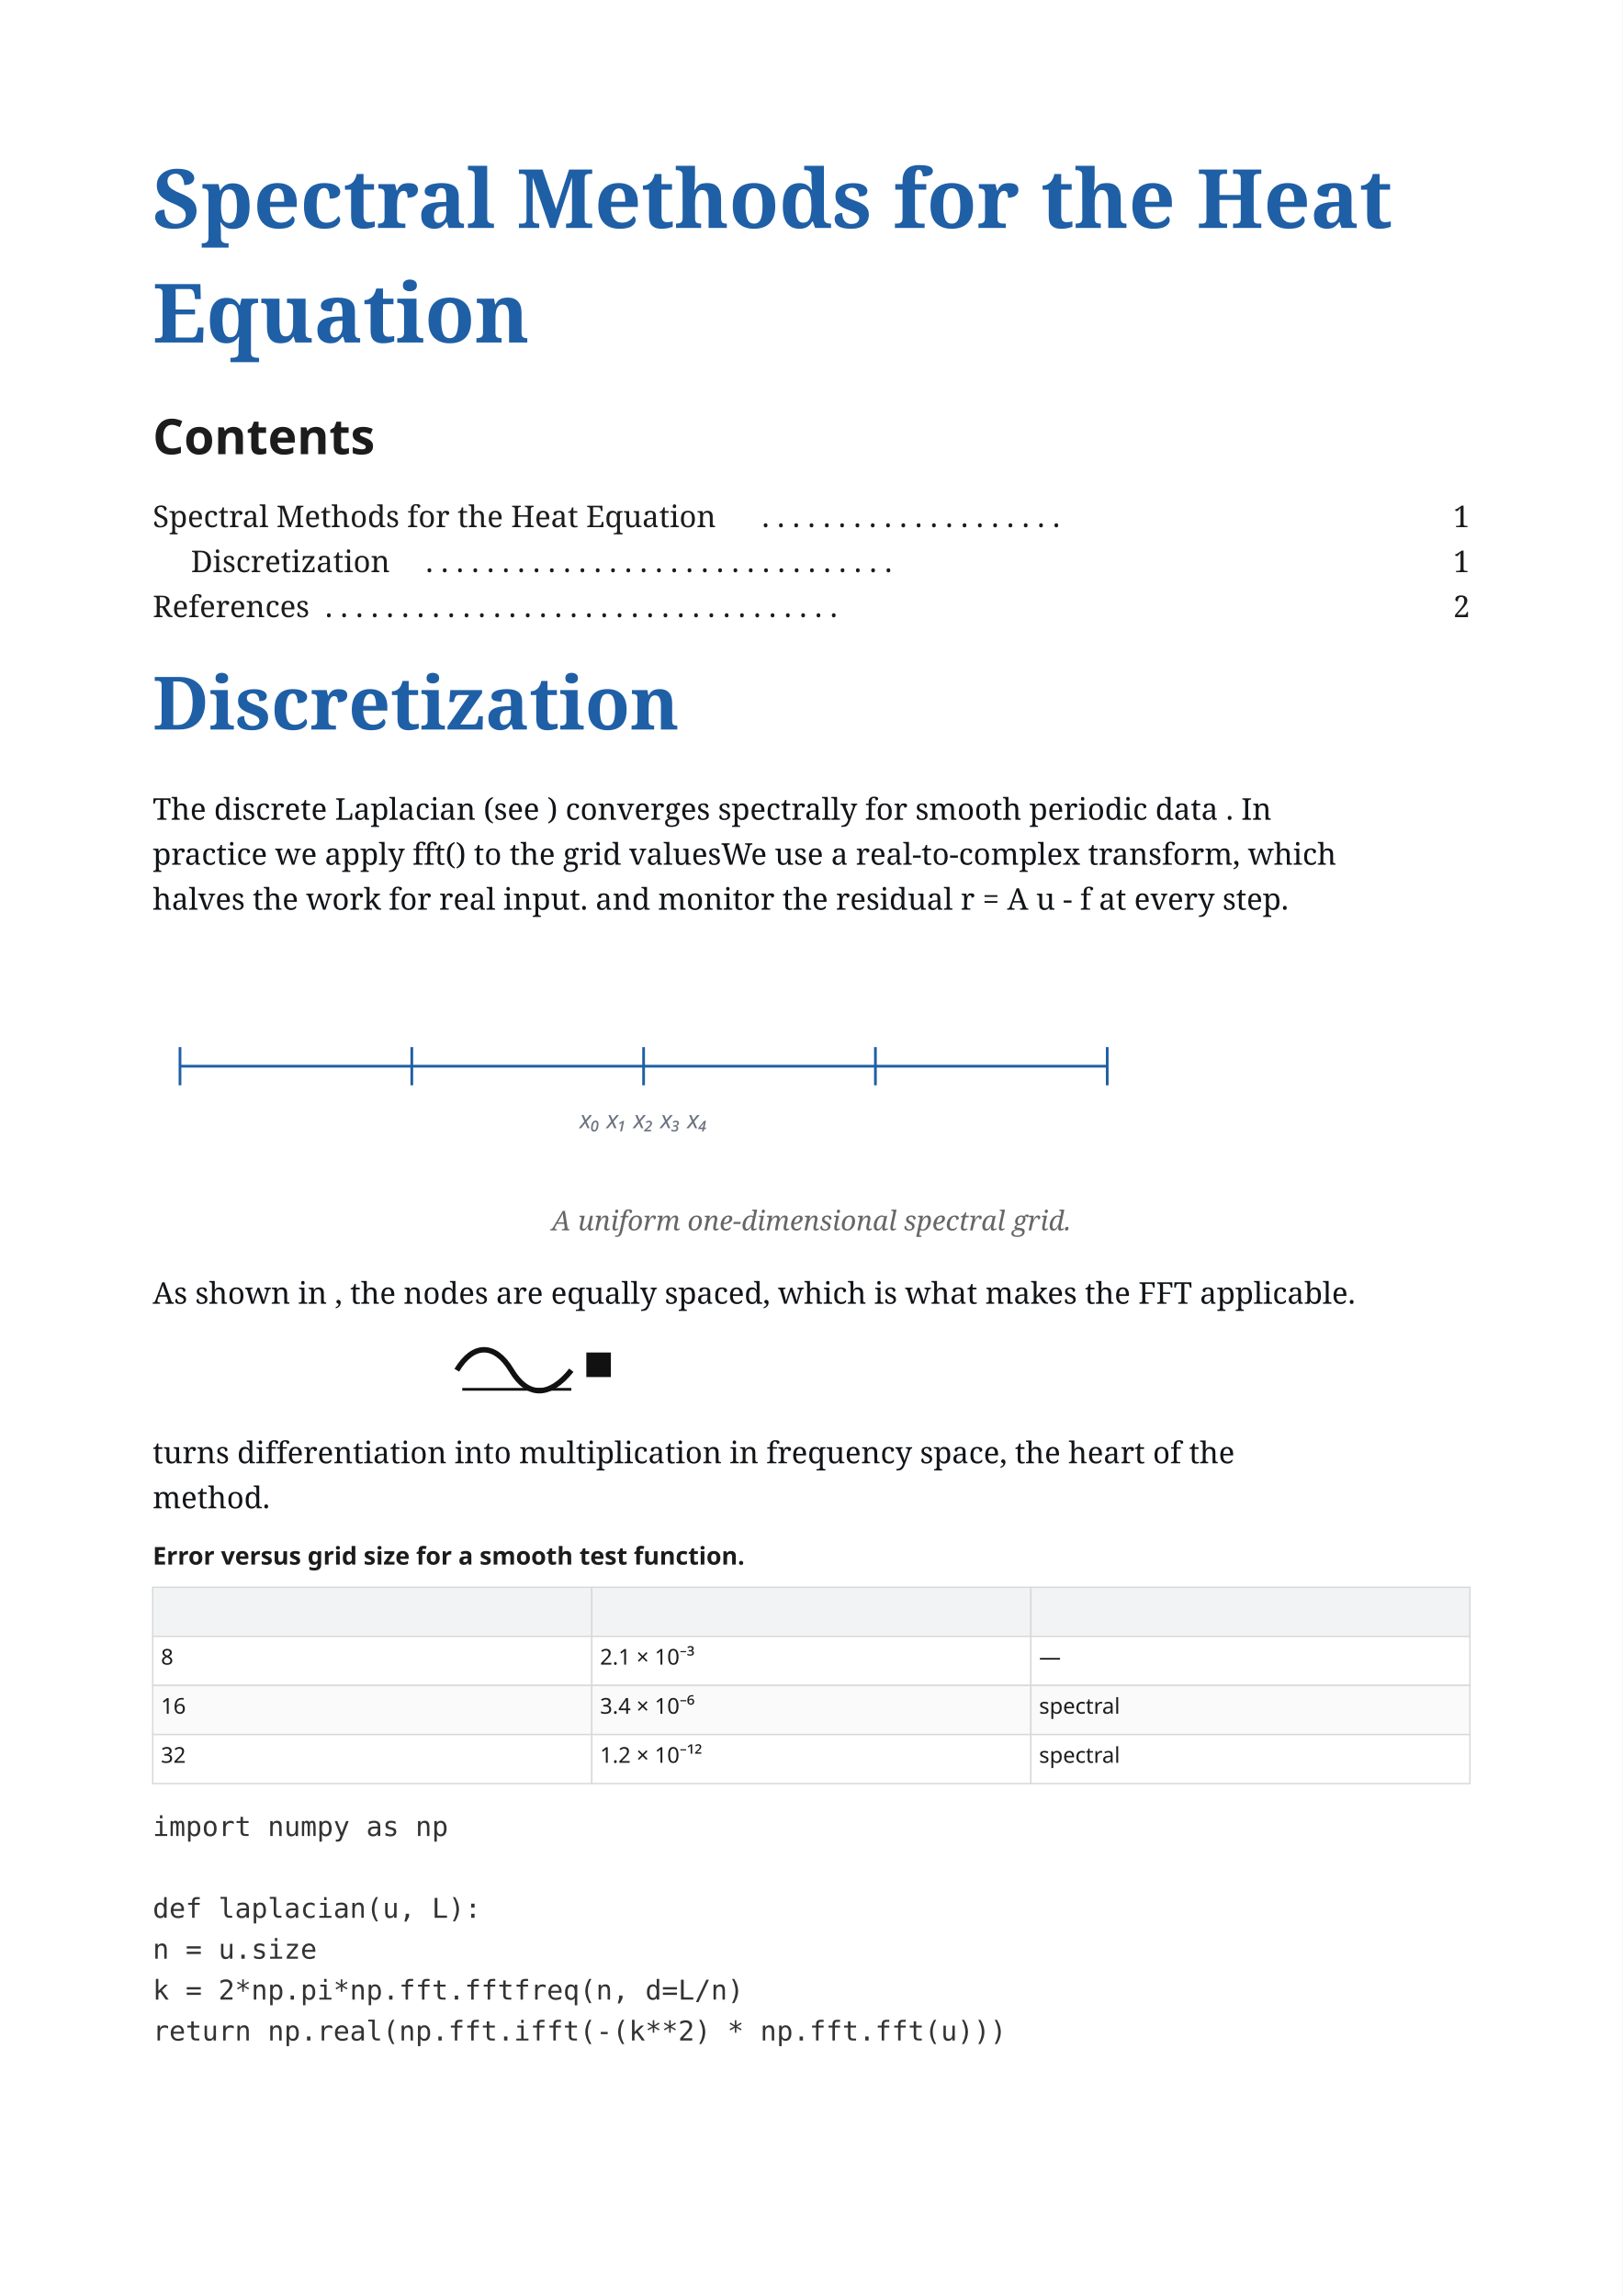
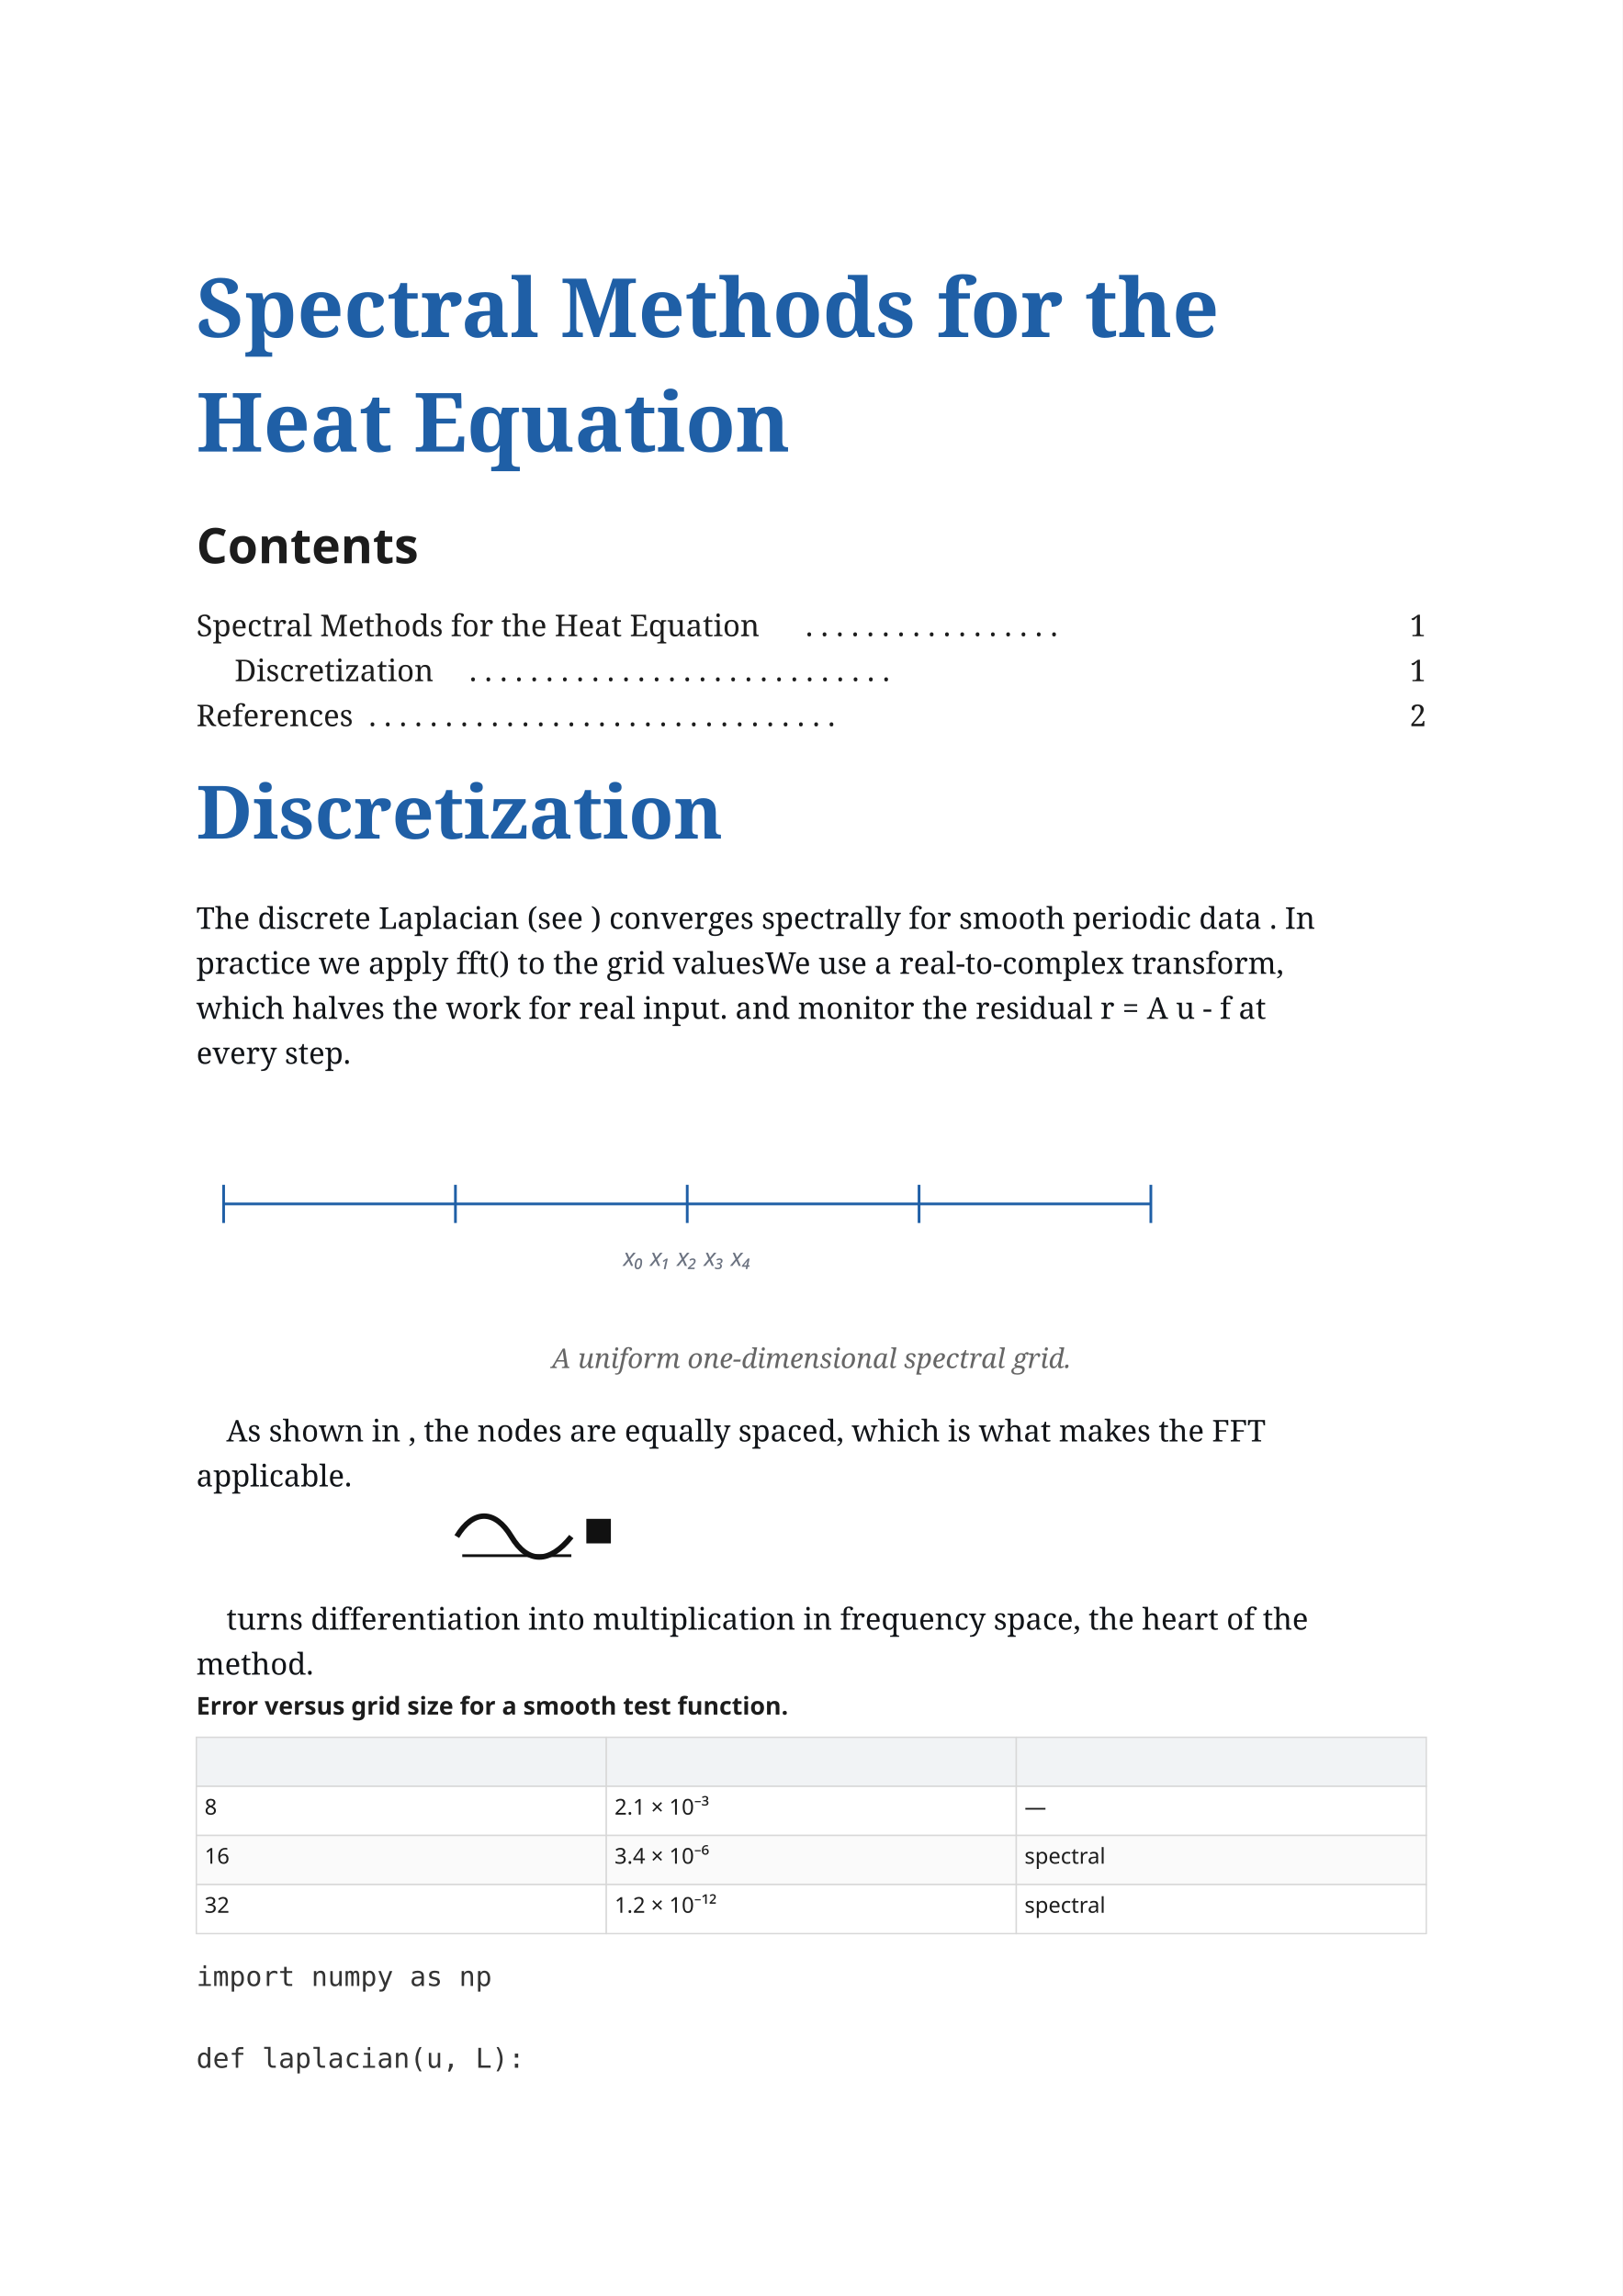
<svg xmlns="http://www.w3.org/2000/svg" width="595" height="842" viewBox="0 0 595 842">
  <rect width="100%" height="100%" fill="white" />
-   <text x="56" y="83.6" text-anchor="start" style="font-family:serif;font-size:30px;fill:#1f5fa6;font-weight:bold">Spectral Methods for the Heat</text>
-   <text x="56" y="125.6" text-anchor="start" style="font-family:serif;font-size:30px;fill:#1f5fa6;font-weight:bold">Equation</text>
-   <text x="56" y="166.56" text-anchor="start" style="font-family:sans-serif;font-size:18px;fill:#1c1c1c;font-weight:bold">Contents</text>
-   <text x="56" y="193.32" text-anchor="start" style="font-family:serif;font-size:11px;fill:#1c1c1c">Spectral Methods for the Heat Equation</text>
-   <text x="279.36" y="193.32" text-anchor="start" style="font-family:serif;font-size:11px;fill:#1c1c1c"> . . . . . . . . . . . . . . . . . . . .</text>
-   <text x="539" y="193.32" text-anchor="end" style="font-family:serif;font-size:11px;fill:#1c1c1c">1</text>
-   <text x="70" y="209.82" text-anchor="start" style="font-family:serif;font-size:11px;fill:#1c1c1c">Discretization</text>
-   <text x="156.08" y="209.82" text-anchor="start" style="font-family:serif;font-size:11px;fill:#1c1c1c"> . . . . . . . . . . . . . . . . . . . . . . . . . . . . . . .</text>
-   <text x="539" y="209.82" text-anchor="end" style="font-family:serif;font-size:11px;fill:#1c1c1c">1</text>
-   <text x="56" y="226.32" text-anchor="start" style="font-family:serif;font-size:11px;fill:#1c1c1c">References</text>
-   <text x="119.2" y="226.32" text-anchor="start" style="font-family:serif;font-size:11px;fill:#1c1c1c"> . . . . . . . . . . . . . . . . . . . . . . . . . . . . . . . . . .</text>
-   <text x="539" y="226.32" text-anchor="end" style="font-family:serif;font-size:11px;fill:#1c1c1c">2</text>
-   <text x="56" y="267.54" text-anchor="start" style="font-family:serif;font-size:27px;fill:#1f5fa6;font-weight:bold">Discretization</text>
-   <text x="56" y="300.62" text-anchor="start" style="font-family:serif;font-size:11px;fill:#111418">The discrete Laplacian (see ) converges spectrally for smooth periodic data . In</text>
-   <text x="56" y="317.12" text-anchor="start" style="font-family:serif;font-size:11px;fill:#111418">practice we apply fft() to the grid valuesWe use a real-to-complex transform, which</text>
-   <text x="56" y="333.62" text-anchor="start" style="font-family:serif;font-size:11px;fill:#111418">halves the work for real input. and monitor the residual r = A u - f at every step.</text>
-   <g transform="translate(56,346)">
+   <text x="72" y="123.6" text-anchor="start" style="font-family:serif;font-size:30px;fill:#1f5fa6;font-weight:bold">Spectral Methods for the</text>
+   <text x="72" y="165.6" text-anchor="start" style="font-family:serif;font-size:30px;fill:#1f5fa6;font-weight:bold">Heat Equation</text>
+   <text x="72" y="206.56" text-anchor="start" style="font-family:sans-serif;font-size:18px;fill:#1c1c1c;font-weight:bold">Contents</text>
+   <text x="72" y="233.32" text-anchor="start" style="font-family:serif;font-size:11px;fill:#1c1c1c">Spectral Methods for the Heat Equation</text>
+   <text x="295.36" y="233.32" text-anchor="start" style="font-family:serif;font-size:11px;fill:#1c1c1c"> . . . . . . . . . . . . . . . . .</text>
+   <text x="523" y="233.32" text-anchor="end" style="font-family:serif;font-size:11px;fill:#1c1c1c">1</text>
+   <text x="86" y="249.82" text-anchor="start" style="font-family:serif;font-size:11px;fill:#1c1c1c">Discretization</text>
+   <text x="172.08" y="249.82" text-anchor="start" style="font-family:serif;font-size:11px;fill:#1c1c1c"> . . . . . . . . . . . . . . . . . . . . . . . . . . . .</text>
+   <text x="523" y="249.82" text-anchor="end" style="font-family:serif;font-size:11px;fill:#1c1c1c">1</text>
+   <text x="72" y="266.32" text-anchor="start" style="font-family:serif;font-size:11px;fill:#1c1c1c">References</text>
+   <text x="135.2" y="266.32" text-anchor="start" style="font-family:serif;font-size:11px;fill:#1c1c1c"> . . . . . . . . . . . . . . . . . . . . . . . . . . . . . . .</text>
+   <text x="523" y="266.32" text-anchor="end" style="font-family:serif;font-size:11px;fill:#1c1c1c">2</text>
+   <text x="72" y="307.54" text-anchor="start" style="font-family:serif;font-size:27px;fill:#1f5fa6;font-weight:bold">Discretization</text>
+   <text x="72" y="340.62" text-anchor="start" textLength="451" lengthAdjust="spacing" style="font-family:serif;font-size:11px;fill:#111418">The discrete Laplacian (see ) converges spectrally for smooth periodic data . In</text>
+   <text x="72" y="357.12" text-anchor="start" textLength="451" lengthAdjust="spacing" style="font-family:serif;font-size:11px;fill:#111418">practice we apply fft() to the grid valuesWe use a real-to-complex transform,</text>
+   <text x="72" y="373.62" text-anchor="start" textLength="451" lengthAdjust="spacing" style="font-family:serif;font-size:11px;fill:#111418">which halves the work for real input. and monitor the residual r = A u - f at</text>
+   <text x="72" y="390.12" text-anchor="start" style="font-family:serif;font-size:11px;fill:#111418">every step.</text>
+   <g transform="translate(72,396.5)">
    <g>
      <line x1="10" y1="45" x2="350" y2="45" stroke="#1f5fa6" stroke-width="1" />
      <line x1="10" y1="38" x2="10" y2="52" stroke="#1f5fa6" stroke-width="1" />
      <line x1="95" y1="38" x2="95" y2="52" stroke="#1f5fa6" stroke-width="1" />
      <line x1="180" y1="38" x2="180" y2="52" stroke="#1f5fa6" stroke-width="1" />
      <line x1="265" y1="38" x2="265" y2="52" stroke="#1f5fa6" stroke-width="1" />
      <line x1="350" y1="38" x2="350" y2="52" stroke="#1f5fa6" stroke-width="1" />
      <text y="67.755" text-anchor="middle" style="font-family:sans-serif;font-size:9px;fill:#6b7280;font-style:italic">
        <tspan x="180">x₀ x₁ x₂ x₃ x₄</tspan>
      </text>
    </g>
  </g>
-   <text x="297.5" y="451.2" text-anchor="middle" style="font-family:serif;font-size:10px;fill:#666;font-style:italic">A uniform one-dimensional spectral grid.</text>
-   <text x="56" y="478.12" text-anchor="start" style="font-family:serif;font-size:11px;fill:#111418">As shown in , the nodes are equally spaced, which is what makes the FFT applicable.</text>
-   <svg x="165.5" y="490.5" width="264" height="24" viewBox="0 0 264 24" preserveAspectRatio="xMidYMid meet" role="img" focusable="false" color="#111" data-framegraph-math="true">
+   <text x="297.5" y="501.7" text-anchor="middle" style="font-family:serif;font-size:10px;fill:#666;font-style:italic">A uniform one-dimensional spectral grid.</text>
+   <text x="83" y="528.62" text-anchor="start" textLength="440" lengthAdjust="spacing" style="font-family:serif;font-size:11px;fill:#111418">As shown in , the nodes are equally spaced, which is what makes the FFT</text>
+   <text x="72" y="545.12" text-anchor="start" style="font-family:serif;font-size:11px;fill:#111418">applicable.</text>
+   <svg x="165.5" y="551.5" width="264" height="24" viewBox="0 0 264 24" preserveAspectRatio="xMidYMid meet" role="img" focusable="false" color="#111" data-framegraph-math="true">
    <g data-mml-node="math">
      <path d="M2 12 C 8 2, 16 2, 22 12 S 36 22, 44 12" fill="none" stroke="#111" stroke-width="2" />
      <path d="M50 6 H 58 V 14 H 50 Z" fill="#111" stroke="#111" />
      <path d="M4 19 H 44" fill="none" stroke="#111" stroke-width="1" />
    </g>
  </svg>
-   <text x="56" y="536.62" text-anchor="start" style="font-family:serif;font-size:11px;fill:#111418">turns differentiation into multiplication in frequency space, the heart of the</text>
-   <text x="56" y="553.12" text-anchor="start" style="font-family:serif;font-size:11px;fill:#111418">method.</text>
-   <text x="56" y="573.78" text-anchor="start" style="font-family:sans-serif;font-size:9px;fill:#1c1c1c;font-weight:bold">Error versus grid size for a smooth test function.</text>
-   <rect x="56" y="582.1" width="161" height="18" fill="#f1f3f5" stroke="#d8d8d8" stroke-width="0.5" />
-   <rect x="217" y="582.1" width="161" height="18" fill="#f1f3f5" stroke="#d8d8d8" stroke-width="0.5" />
-   <rect x="378" y="582.1" width="161" height="18" fill="#f1f3f5" stroke="#d8d8d8" stroke-width="0.5" />
-   <rect x="56" y="600.1" width="161" height="18" fill="#ffffff" stroke="#d8d8d8" stroke-width="0.5" />
-   <text x="59" y="610.46" text-anchor="start" style="font-family:sans-serif;font-size:8px;fill:#1c1c1c">8</text>
-   <rect x="217" y="600.1" width="161" height="18" fill="#ffffff" stroke="#d8d8d8" stroke-width="0.5" />
-   <text x="220" y="610.46" text-anchor="start" style="font-family:sans-serif;font-size:8px;fill:#1c1c1c">2.1 × 10⁻³</text>
-   <rect x="378" y="600.1" width="161" height="18" fill="#ffffff" stroke="#d8d8d8" stroke-width="0.5" />
-   <text x="381" y="610.46" text-anchor="start" style="font-family:sans-serif;font-size:8px;fill:#1c1c1c">—</text>
-   <rect x="56" y="618.1" width="161" height="18" fill="#fafafa" stroke="#d8d8d8" stroke-width="0.5" />
-   <text x="59" y="628.46" text-anchor="start" style="font-family:sans-serif;font-size:8px;fill:#1c1c1c">16</text>
-   <rect x="217" y="618.1" width="161" height="18" fill="#fafafa" stroke="#d8d8d8" stroke-width="0.5" />
-   <text x="220" y="628.46" text-anchor="start" style="font-family:sans-serif;font-size:8px;fill:#1c1c1c">3.4 × 10⁻⁶</text>
-   <rect x="378" y="618.1" width="161" height="18" fill="#fafafa" stroke="#d8d8d8" stroke-width="0.5" />
-   <text x="381" y="628.46" text-anchor="start" style="font-family:sans-serif;font-size:8px;fill:#1c1c1c">spectral</text>
-   <rect x="56" y="636.1" width="161" height="18" fill="#ffffff" stroke="#d8d8d8" stroke-width="0.5" />
-   <text x="59" y="646.46" text-anchor="start" style="font-family:sans-serif;font-size:8px;fill:#1c1c1c">32</text>
-   <rect x="217" y="636.1" width="161" height="18" fill="#ffffff" stroke="#d8d8d8" stroke-width="0.5" />
-   <text x="220" y="646.46" text-anchor="start" style="font-family:sans-serif;font-size:8px;fill:#1c1c1c">1.2 × 10⁻¹²</text>
-   <rect x="378" y="636.1" width="161" height="18" fill="#ffffff" stroke="#d8d8d8" stroke-width="0.5" />
-   <text x="381" y="646.46" text-anchor="start" style="font-family:sans-serif;font-size:8px;fill:#1c1c1c">spectral</text>
-   <text x="56" y="673.3" text-anchor="start" style="font-family:monospace;font-size:10px;fill:#333">import numpy as np</text>
-   <text x="56" y="703.3" text-anchor="start" style="font-family:monospace;font-size:10px;fill:#333">def laplacian(u, L):</text>
-   <text x="56" y="718.3" text-anchor="start" style="font-family:monospace;font-size:10px;fill:#333">n = u.size</text>
-   <text x="56" y="733.3" text-anchor="start" style="font-family:monospace;font-size:10px;fill:#333">k = 2*np.pi*np.fft.fftfreq(n, d=L/n)</text>
-   <text x="56" y="748.3" text-anchor="start" style="font-family:monospace;font-size:10px;fill:#333">return np.real(np.fft.ifft(-(k**2) * np.fft.fft(u)))</text>
+   <text x="83" y="597.62" text-anchor="start" textLength="440" lengthAdjust="spacing" style="font-family:serif;font-size:11px;fill:#111418">turns differentiation into multiplication in frequency space, the heart of the</text>
+   <text x="72" y="614.12" text-anchor="start" style="font-family:serif;font-size:11px;fill:#111418">method.</text>
+   <text x="72" y="628.78" text-anchor="start" style="font-family:sans-serif;font-size:9px;fill:#1c1c1c;font-weight:bold">Error versus grid size for a smooth test function.</text>
+   <rect x="72" y="637.1" width="150.333" height="18" fill="#f1f3f5" stroke="#d8d8d8" stroke-width="0.5" />
+   <rect x="222.333" y="637.1" width="150.333" height="18" fill="#f1f3f5" stroke="#d8d8d8" stroke-width="0.5" />
+   <rect x="372.667" y="637.1" width="150.333" height="18" fill="#f1f3f5" stroke="#d8d8d8" stroke-width="0.5" />
+   <rect x="72" y="655.1" width="150.333" height="18" fill="#ffffff" stroke="#d8d8d8" stroke-width="0.5" />
+   <text x="75" y="665.46" text-anchor="start" style="font-family:sans-serif;font-size:8px;fill:#1c1c1c">8</text>
+   <rect x="222.333" y="655.1" width="150.333" height="18" fill="#ffffff" stroke="#d8d8d8" stroke-width="0.5" />
+   <text x="225.333" y="665.46" text-anchor="start" style="font-family:sans-serif;font-size:8px;fill:#1c1c1c">2.1 × 10⁻³</text>
+   <rect x="372.667" y="655.1" width="150.333" height="18" fill="#ffffff" stroke="#d8d8d8" stroke-width="0.5" />
+   <text x="375.667" y="665.46" text-anchor="start" style="font-family:sans-serif;font-size:8px;fill:#1c1c1c">—</text>
+   <rect x="72" y="673.1" width="150.333" height="18" fill="#fafafa" stroke="#d8d8d8" stroke-width="0.5" />
+   <text x="75" y="683.46" text-anchor="start" style="font-family:sans-serif;font-size:8px;fill:#1c1c1c">16</text>
+   <rect x="222.333" y="673.1" width="150.333" height="18" fill="#fafafa" stroke="#d8d8d8" stroke-width="0.5" />
+   <text x="225.333" y="683.46" text-anchor="start" style="font-family:sans-serif;font-size:8px;fill:#1c1c1c">3.4 × 10⁻⁶</text>
+   <rect x="372.667" y="673.1" width="150.333" height="18" fill="#fafafa" stroke="#d8d8d8" stroke-width="0.5" />
+   <text x="375.667" y="683.46" text-anchor="start" style="font-family:sans-serif;font-size:8px;fill:#1c1c1c">spectral</text>
+   <rect x="72" y="691.1" width="150.333" height="18" fill="#ffffff" stroke="#d8d8d8" stroke-width="0.5" />
+   <text x="75" y="701.46" text-anchor="start" style="font-family:sans-serif;font-size:8px;fill:#1c1c1c">32</text>
+   <rect x="222.333" y="691.1" width="150.333" height="18" fill="#ffffff" stroke="#d8d8d8" stroke-width="0.5" />
+   <text x="225.333" y="701.46" text-anchor="start" style="font-family:sans-serif;font-size:8px;fill:#1c1c1c">1.2 × 10⁻¹²</text>
+   <rect x="372.667" y="691.1" width="150.333" height="18" fill="#ffffff" stroke="#d8d8d8" stroke-width="0.5" />
+   <text x="375.667" y="701.46" text-anchor="start" style="font-family:sans-serif;font-size:8px;fill:#1c1c1c">spectral</text>
+   <text x="72" y="728.3" text-anchor="start" style="font-family:monospace;font-size:10px;fill:#333">import numpy as np</text>
+   <text x="72" y="758.3" text-anchor="start" style="font-family:monospace;font-size:10px;fill:#333">def laplacian(u, L):</text>
</svg>
